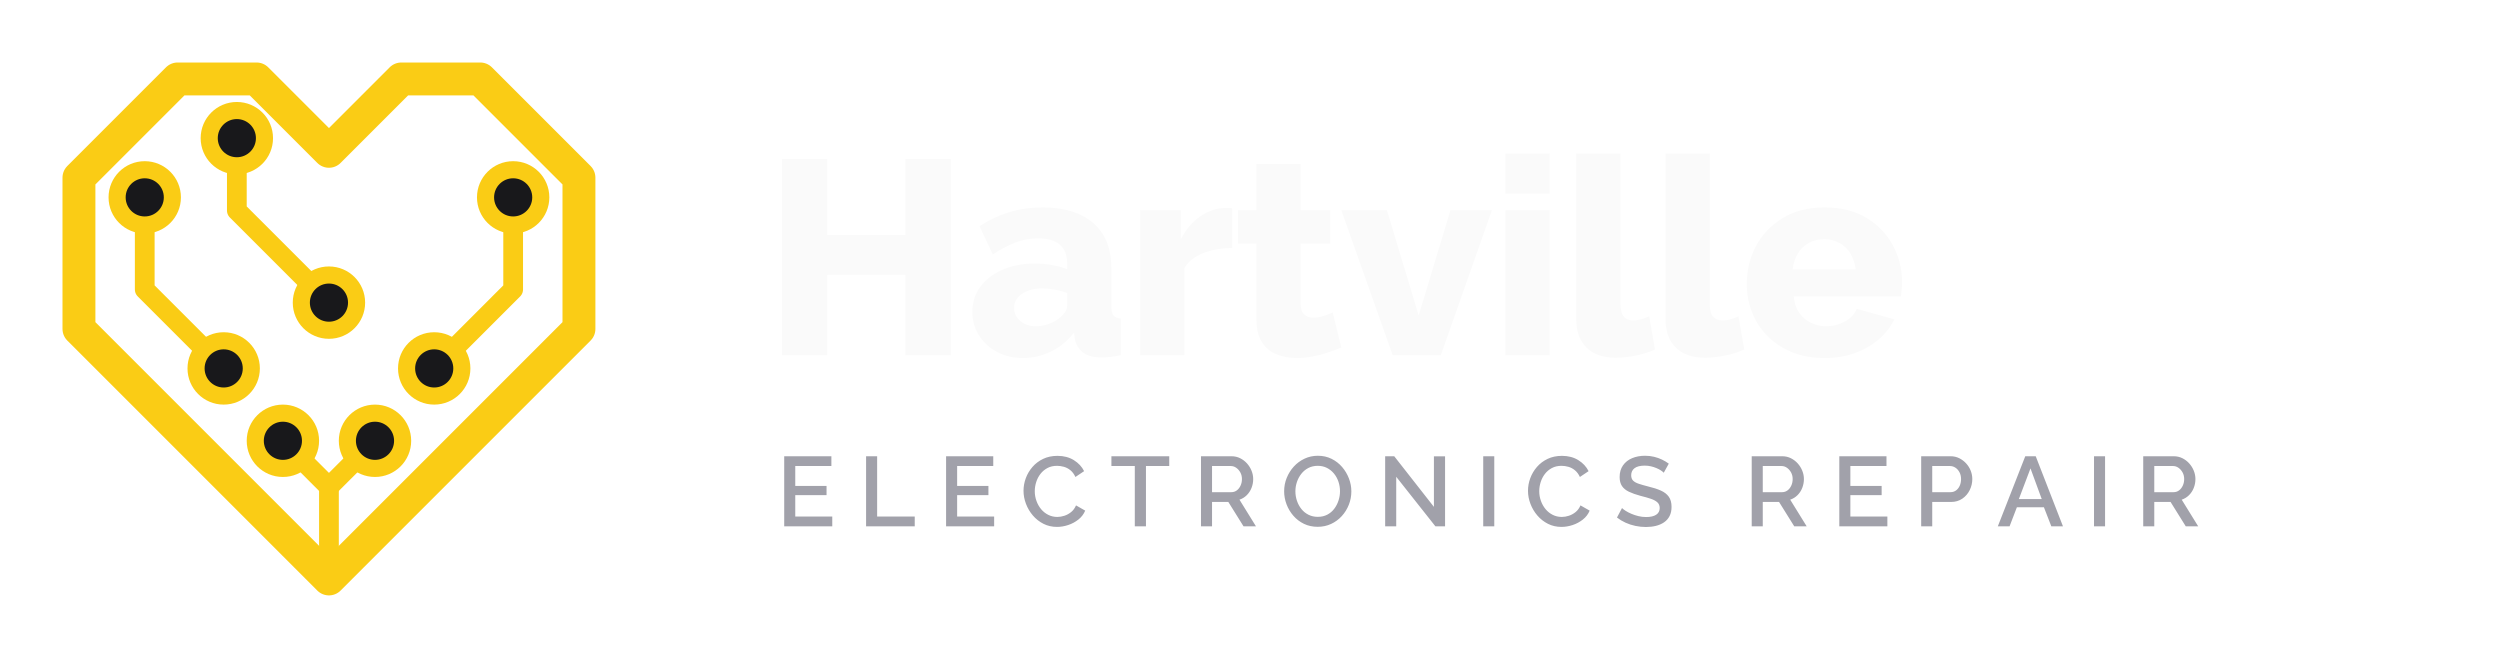
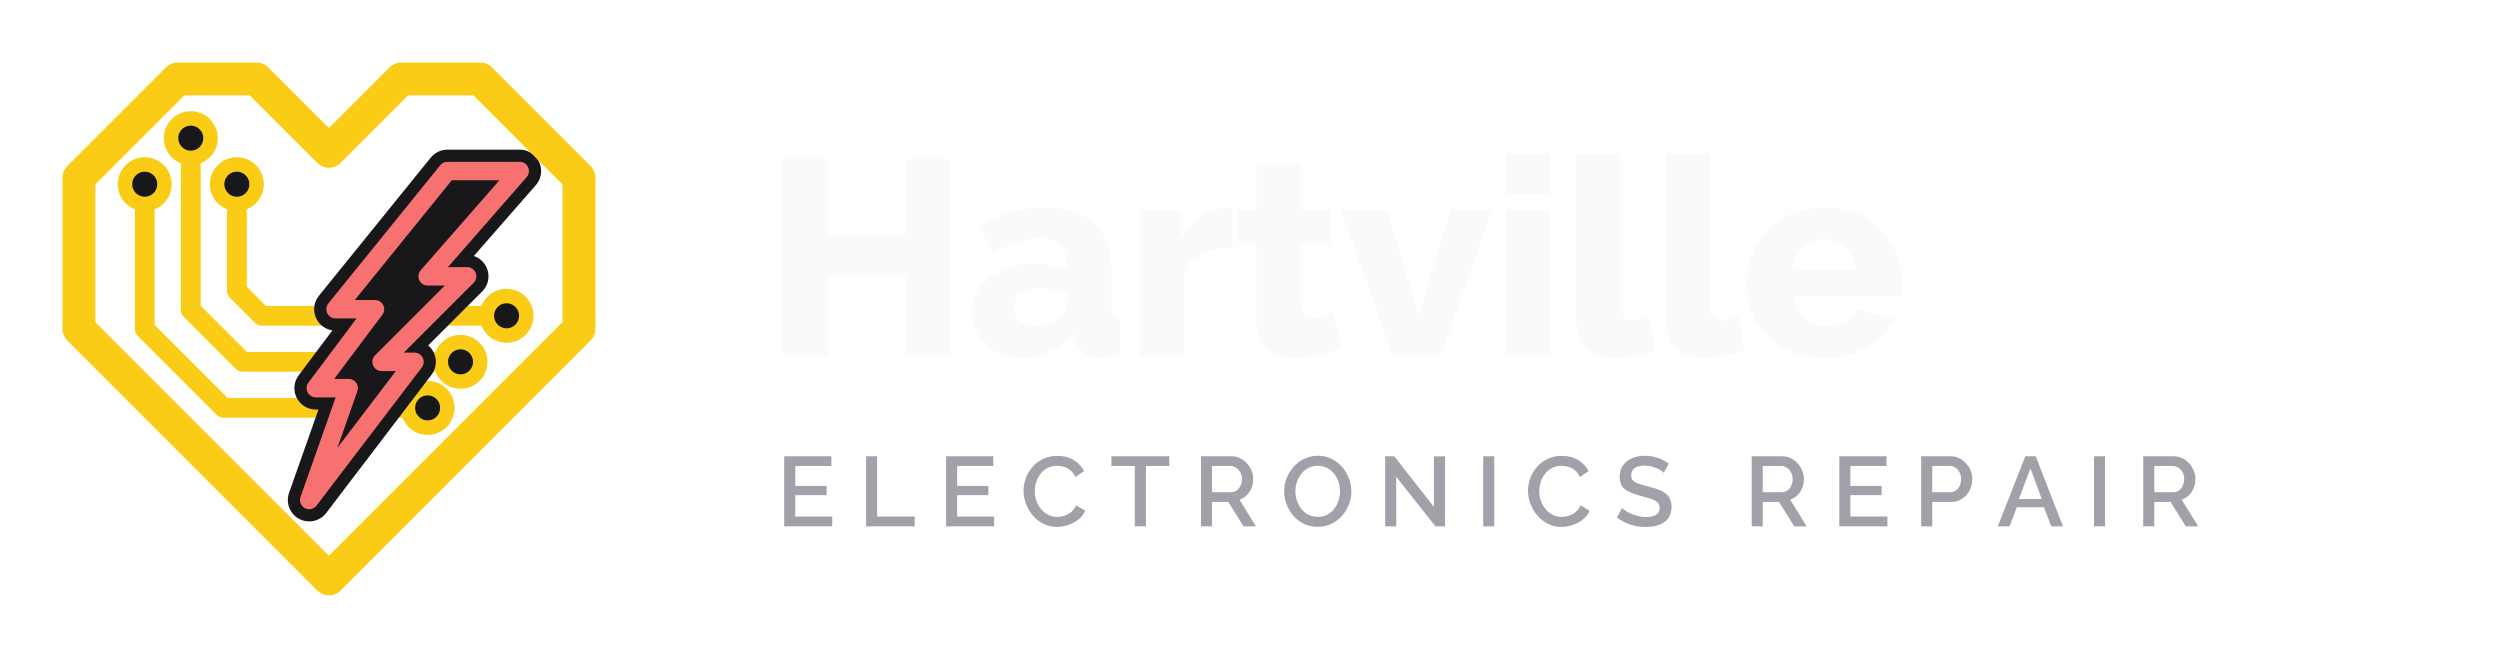
<svg xmlns="http://www.w3.org/2000/svg" role="img" aria-label="Hartville Electronics Repair" viewBox="0 0 380 100">
-   <defs>
-     <filter id="podl-glow" x="-50%" y="-50%" width="200%" height="200%">
-       <feGaussianBlur stdDeviation="2.2" result="b" />
-       <feMerge>
-         <feMergeNode in="b" />
-         <feMergeNode in="SourceGraphic" />
-       </feMerge>
-     </filter>
-   </defs>
-   <style>
- .podl .zap{fill:none;stroke:#fff7c2;stroke-linecap:round;stroke-linejoin:round;filter:url(#podl-glow);stroke-dasharray:24 200;stroke-dashoffset:24;opacity:0}
- .podl .in1{animation:podl-in1 1.8s ease-in infinite}
- .podl .in2{animation:podl-in2 1.8s ease-in infinite}
- .podl .ed1{animation:podl-ed1 1.8s ease-out infinite}
- .podl .ed2{animation:podl-ed2 1.8s ease-out infinite}
- .podl .src{fill:#fff7c2;opacity:0;filter:url(#podl-glow);animation:podl-src 1.8s ease-out infinite}
- .podl .hit{fill:#fff7c2;opacity:0;filter:url(#podl-glow);animation:podl-hit 1.8s ease-out infinite}
- @keyframes podl-in1{0%{stroke-dashoffset:24;opacity:1}17%{stroke-dashoffset:-100;opacity:1}18%,100%{stroke-dashoffset:-100;opacity:0}}
- @keyframes podl-in2{0%,21%{stroke-dashoffset:24;opacity:0}22%{opacity:.7}37%{stroke-dashoffset:-100;opacity:.7}38%,100%{stroke-dashoffset:-100;opacity:0}}
- @keyframes podl-ed1{0%,15%{stroke-dashoffset:24;opacity:0}16%{opacity:1}42%{stroke-dashoffset:-100;opacity:1}43%,100%{stroke-dashoffset:-100;opacity:0}}
- @keyframes podl-ed2{0%,35%{stroke-dashoffset:24;opacity:0}36%{opacity:.7}60%{stroke-dashoffset:-100;opacity:.7}61%,100%{stroke-dashoffset:-100;opacity:0}}
- @keyframes podl-src{0%{opacity:1}12%{opacity:0}22%{opacity:.7}32%,100%{opacity:0}}
- @keyframes podl-hit{0%,15%{opacity:0}20%{opacity:1}32%{opacity:0}36%{opacity:0}40%{opacity:.7}52%,100%{opacity:0}}
- @media (prefers-reduced-motion:reduce){.podl .zap,.podl .src,.podl .hit{animation:none;opacity:0}}
- </style>
-   <g class="podl">
-     <path d="M50 88 L12 50 L12 27 L27 12 L39 12 L50 23 L61 12 L73 12 L88 27 L88 50 Z" fill="none" stroke="#facc15" stroke-width="5" stroke-linejoin="round" />
-     <path d="M47 43 L36 32 L36 25.2" fill="none" stroke="#facc15" stroke-width="3" stroke-linecap="round" stroke-linejoin="round" />
-     <path d="M22 34.2 L22 44 L31 53" fill="none" stroke="#facc15" stroke-width="3" stroke-linecap="round" stroke-linejoin="round" />
-     <path d="M78 34.2 L78 44 L69 53" fill="none" stroke="#facc15" stroke-width="3" stroke-linecap="round" stroke-linejoin="round" />
-     <path d="M50 84 L50 74 L46 70" fill="none" stroke="#facc15" stroke-width="3" stroke-linecap="round" stroke-linejoin="round" />
-     <path d="M50 74 L54 70" fill="none" stroke="#facc15" stroke-width="3" stroke-linecap="round" stroke-linejoin="round" />
-     <circle cx="50" cy="46" r="4.2" fill="#18181b" stroke="#facc15" stroke-width="2.6" />
-     <circle cx="34" cy="56" r="4.2" fill="#18181b" stroke="#facc15" stroke-width="2.6" />
-     <circle cx="66" cy="56" r="4.2" fill="#18181b" stroke="#facc15" stroke-width="2.6" />
-     <circle cx="22" cy="30" r="4.2" fill="#18181b" stroke="#facc15" stroke-width="2.6" />
-     <circle cx="78" cy="30" r="4.2" fill="#18181b" stroke="#facc15" stroke-width="2.6" />
-     <circle cx="36" cy="21" r="4.2" fill="#18181b" stroke="#facc15" stroke-width="2.6" />
-     <circle cx="43" cy="67" r="4.2" fill="#18181b" stroke="#facc15" stroke-width="2.6" />
-     <circle cx="57" cy="67" r="4.2" fill="#18181b" stroke="#facc15" stroke-width="2.6" />
-     <circle class="src" cx="50" cy="46" r="2" />
-     <circle class="src" cx="34" cy="56" r="2" />
-     <circle class="src" cx="66" cy="56" r="2" />
-     <circle class="src" cx="43" cy="67" r="2" />
-     <circle class="src" cx="57" cy="67" r="2" />
-     <circle class="hit" cx="22" cy="30" r="2" />
-     <circle class="hit" cx="78" cy="30" r="2" />
-     <circle class="hit" cx="36" cy="21" r="2" />
-     <path class="zap in1" d="M47 43 L36 32 L36 25.2" pathLength="100" stroke-width="2.2" />
-     <path class="zap in1" d="M31 53 L22 44 L22 34.2" pathLength="100" stroke-width="2.2" />
-     <path class="zap in1" d="M69 53 L78 44 L78 34.2" pathLength="100" stroke-width="2.2" />
-     <path class="zap in1" d="M46 70 L50 74 L50 84" pathLength="100" stroke-width="2.2" />
-     <path class="zap in1" d="M54 70 L50 74 L50 84" pathLength="100" stroke-width="2.2" />
-     <path class="zap ed1" d="M50 88 L12 50 L12 27 L27 12 L39 12 L50 23" pathLength="100" stroke-width="3.6" />
-     <path class="zap ed1" d="M50 88 L88 50 L88 27 L73 12 L61 12 L50 23" pathLength="100" stroke-width="3.6" />
-     <path class="zap in2" d="M47 43 L36 32 L36 25.2" pathLength="100" stroke-width="2.2" />
-     <path class="zap in2" d="M31 53 L22 44 L22 34.2" pathLength="100" stroke-width="2.2" />
-     <path class="zap in2" d="M69 53 L78 44 L78 34.2" pathLength="100" stroke-width="2.2" />
-     <path class="zap in2" d="M46 70 L50 74 L50 84" pathLength="100" stroke-width="2.2" />
-     <path class="zap in2" d="M54 70 L50 74 L50 84" pathLength="100" stroke-width="2.2" />
-     <path class="zap ed2" d="M50 88 L12 50 L12 27 L27 12 L39 12 L50 23" pathLength="100" stroke-width="3.6" />
-     <path class="zap ed2" d="M50 88 L88 50 L88 27 L73 12 L61 12 L50 23" pathLength="100" stroke-width="3.6" />
-   </g>
+   <path d="M22 28 L22 50 L34 62 L65 62" fill="none" stroke="#facc15" stroke-width="3" stroke-linecap="round" stroke-linejoin="round" />
+   <path d="M29 21 L29 47.1 L36.9 55 L70 55" fill="none" stroke="#facc15" stroke-width="3" stroke-linecap="round" stroke-linejoin="round" />
+   <path d="M36 28 L36 44.2 L39.8 48 L77 48" fill="none" stroke="#facc15" stroke-width="3" stroke-linecap="round" stroke-linejoin="round" />
+   <circle cx="22" cy="28" r="3" fill="#18181b" stroke="#facc15" stroke-width="2.2" />
+   <circle cx="65" cy="62" r="3" fill="#18181b" stroke="#facc15" stroke-width="2.2" />
+   <circle cx="29" cy="21" r="3" fill="#18181b" stroke="#facc15" stroke-width="2.2" />
+   <circle cx="70" cy="55" r="3" fill="#18181b" stroke="#facc15" stroke-width="2.2" />
+   <circle cx="36" cy="28" r="3" fill="#18181b" stroke="#facc15" stroke-width="2.2" />
+   <circle cx="77" cy="48" r="3" fill="#18181b" stroke="#facc15" stroke-width="2.2" />
+   <path d="M79 26 L65 42 L71 42 L58 55 L63 55 L47 76 L53 59 L48 59 L57 47 L51 47 L68 26 Z" fill="#18181b" stroke="#18181b" stroke-width="6.5" stroke-linejoin="round" />
+   <path d="M79 26 L65 42 L71 42 L58 55 L63 55 L47 76 L53 59 L48 59 L57 47 L51 47 L68 26 Z" fill="none" stroke="#f87171" stroke-width="2.8" stroke-linecap="round" stroke-linejoin="round" />
+   <path d="M50 88 L12 50 L12 27 L27 12 L39 12 L50 23 L61 12 L73 12 L88 27 L88 50 Z" fill="none" stroke="#facc15" stroke-width="5" stroke-linejoin="round" />
  <path d="M144.518 24.18V54.0H137.63V41.778H125.744V54.0H118.856V24.18H125.744V35.73H137.63V24.18ZM147.798 47.406Q147.798 45.222 149.016 43.584Q150.234 41.946 152.376 41.001Q154.518 40.056 157.29 40.056Q158.634 40.056 159.936 40.287Q161.238 40.518 162.204 40.938V39.972Q162.204 38.166 161.112 37.2Q160.02 36.234 157.794 36.234Q155.946 36.234 154.329 36.864Q152.712 37.494 150.906 38.67L148.89 34.386Q151.074 32.958 153.447 32.244Q155.82 31.53 158.466 31.53Q163.422 31.53 166.173 33.903Q168.924 36.276 168.924 40.77V46.524Q168.924 47.532 169.239 47.931Q169.554 48.33 170.352 48.414V54.0Q169.512 54.168 168.777 54.252Q168.042 54.336 167.496 54.336Q165.606 54.336 164.619 53.58Q163.632 52.824 163.38 51.522L163.254 50.556Q161.784 52.446 159.747 53.433Q157.71 54.42 155.484 54.42Q153.3 54.42 151.557 53.496Q149.814 52.572 148.806 50.976Q147.798 49.38 147.798 47.406ZM161.154 48.246Q161.616 47.868 161.91 47.406Q162.204 46.944 162.204 46.524V44.55Q161.364 44.214 160.335 44.025Q159.306 43.836 158.424 43.836Q156.576 43.836 155.358 44.655Q154.14 45.474 154.14 46.818Q154.14 47.574 154.56 48.204Q154.98 48.834 155.715 49.212Q156.45 49.59 157.458 49.59Q158.466 49.59 159.474 49.212Q160.482 48.834 161.154 48.246ZM187.282 37.704Q184.846 37.704 182.872 38.481Q180.898 39.258 180.016 40.77V54.0H173.296V31.95H179.47V36.402Q180.604 34.176 182.41 32.916Q184.216 31.656 186.19 31.614Q186.652 31.614 186.883 31.614Q187.114 31.614 187.282 31.656ZM203.876 52.824Q202.952 53.202 201.839 53.58Q200.726 53.958 199.508 54.189Q198.29 54.42 197.114 54.42Q195.434 54.42 194.027 53.853Q192.62 53.286 191.801 51.984Q190.982 50.682 190.982 48.54V37.032H188.168V31.95H190.982V24.936H197.702V31.95H202.196V37.032H197.702V46.23Q197.702 47.322 198.248 47.805Q198.794 48.288 199.634 48.288Q200.348 48.288 201.167 48.036Q201.986 47.784 202.574 47.49ZM211.692 54.0 203.88 31.95H210.81L215.64 47.952L220.47 31.95H226.77L219 54.0ZM228.832 54.0V31.95H235.552V54.0ZM228.832 29.43V23.34H235.552V29.43ZM239.588 23.34H246.308V46.146Q246.308 47.532 246.812 48.12Q247.316 48.708 248.24 48.708Q248.87 48.708 249.521 48.519Q250.172 48.33 250.676 48.078L251.558 53.118Q250.298 53.706 248.66 54.042Q247.022 54.378 245.594 54.378Q242.738 54.378 241.163 52.845Q239.588 51.312 239.588 48.498ZM253.158 23.34H259.878V46.146Q259.878 47.532 260.382 48.12Q260.886 48.708 261.81 48.708Q262.44 48.708 263.091 48.519Q263.742 48.33 264.246 48.078L265.128 53.118Q263.868 53.706 262.23 54.042Q260.592 54.378 259.164 54.378Q256.308 54.378 254.733 52.845Q253.158 51.312 253.158 48.498ZM277.354 54.42Q274.54 54.42 272.356 53.517Q270.172 52.614 268.639 51.06Q267.106 49.506 266.308 47.469Q265.51 45.432 265.51 43.206Q265.51 40.014 266.917 37.389Q268.324 34.764 270.97 33.147Q273.616 31.53 277.354 31.53Q281.092 31.53 283.717 33.126Q286.342 34.722 287.728 37.305Q289.114 39.888 289.114 42.912Q289.114 43.5 289.051 44.067Q288.988 44.634 288.946 45.054H272.65Q272.776 46.524 273.469 47.532Q274.162 48.54 275.254 49.065Q276.346 49.59 277.564 49.59Q279.076 49.59 280.399 48.876Q281.722 48.162 282.226 46.944L287.938 48.54Q287.098 50.262 285.565 51.585Q284.032 52.908 281.953 53.664Q279.874 54.42 277.354 54.42ZM272.482 40.938H282.058Q281.89 39.552 281.26 38.523Q280.63 37.494 279.58 36.927Q278.53 36.36 277.27 36.36Q275.968 36.36 274.939 36.927Q273.91 37.494 273.28 38.523Q272.65 39.552 272.482 40.938Z" fill="#fafafa" />
  <path d="M126.505 78.515V80.0H119.2V69.35H126.37V70.835H120.88V73.865H125.635V75.26H120.88V78.515ZM131.645 80.0V69.35H133.325V78.515H139.04V80.0ZM151.11 78.515V80.0H143.805V69.35H150.975V70.835H145.485V73.865H150.24V75.26H145.485V78.515ZM155.575 74.6Q155.575 73.625 155.92 72.688Q156.265 71.75 156.933 70.977Q157.6 70.205 158.56 69.748Q159.52 69.29 160.735 69.29Q162.175 69.29 163.225 69.942Q164.275 70.595 164.785 71.615L163.465 72.5Q163.165 71.855 162.707 71.48Q162.25 71.105 161.717 70.955Q161.185 70.805 160.675 70.805Q159.835 70.805 159.205 71.143Q158.575 71.48 158.147 72.035Q157.72 72.59 157.502 73.28Q157.285 73.97 157.285 74.66Q157.285 75.425 157.54 76.137Q157.795 76.85 158.252 77.397Q158.71 77.945 159.34 78.26Q159.97 78.575 160.72 78.575Q161.23 78.575 161.785 78.395Q162.34 78.215 162.812 77.833Q163.285 77.45 163.555 76.82L164.95 77.615Q164.62 78.41 163.922 78.965Q163.225 79.52 162.362 79.805Q161.5 80.09 160.66 80.09Q159.535 80.09 158.605 79.618Q157.675 79.145 157.0 78.357Q156.325 77.57 155.95 76.588Q155.575 75.605 155.575 74.6ZM177.725 70.835H174.185V80.0H172.49V70.835H168.935V69.35H177.725ZM182.55 80.0V69.35H187.185Q187.905 69.35 188.505 69.65Q189.105 69.95 189.547 70.445Q189.99 70.94 190.237 71.555Q190.485 72.17 190.485 72.815Q190.485 73.52 190.23 74.165Q189.975 74.81 189.502 75.275Q189.03 75.74 188.4 75.95L190.905 80.0H189.015L186.705 76.295H184.23V80.0ZM184.23 74.81H187.17Q187.635 74.81 187.995 74.54Q188.355 74.27 188.565 73.812Q188.775 73.355 188.775 72.815Q188.775 72.26 188.535 71.817Q188.295 71.375 187.912 71.105Q187.53 70.835 187.08 70.835H184.23ZM200.29 80.075Q199.135 80.075 198.205 79.625Q197.275 79.175 196.6 78.403Q195.925 77.63 195.557 76.662Q195.19 75.695 195.19 74.675Q195.19 73.61 195.58 72.642Q195.97 71.675 196.66 70.917Q197.35 70.16 198.287 69.718Q199.225 69.275 200.32 69.275Q201.46 69.275 202.397 69.74Q203.335 70.205 204.002 70.985Q204.67 71.765 205.037 72.725Q205.405 73.685 205.405 74.69Q205.405 75.755 205.022 76.722Q204.64 77.69 203.95 78.447Q203.26 79.205 202.322 79.64Q201.385 80.075 200.29 80.075ZM196.9 74.675Q196.9 75.425 197.14 76.13Q197.38 76.835 197.822 77.382Q198.265 77.93 198.895 78.245Q199.525 78.56 200.305 78.56Q201.115 78.56 201.745 78.23Q202.375 77.9 202.802 77.338Q203.23 76.775 203.455 76.078Q203.68 75.38 203.68 74.675Q203.68 73.925 203.447 73.227Q203.215 72.53 202.765 71.983Q202.315 71.435 201.692 71.12Q201.07 70.805 200.305 70.805Q199.495 70.805 198.865 71.135Q198.235 71.465 197.8 72.02Q197.365 72.575 197.132 73.265Q196.9 73.955 196.9 74.675ZM212.225 72.47V80.0H210.545V69.35H211.925L217.955 77.045V69.365H219.65V80.0H218.18ZM225.45 80.0V69.35H227.13V80.0ZM232.255 74.6Q232.255 73.625 232.6 72.688Q232.945 71.75 233.612 70.977Q234.28 70.205 235.24 69.748Q236.2 69.29 237.415 69.29Q238.855 69.29 239.905 69.942Q240.955 70.595 241.465 71.615L240.145 72.5Q239.845 71.855 239.387 71.48Q238.93 71.105 238.397 70.955Q237.865 70.805 237.355 70.805Q236.515 70.805 235.885 71.143Q235.255 71.48 234.827 72.035Q234.4 72.59 234.182 73.28Q233.965 73.97 233.965 74.66Q233.965 75.425 234.22 76.137Q234.475 76.85 234.932 77.397Q235.39 77.945 236.02 78.26Q236.65 78.575 237.4 78.575Q237.91 78.575 238.465 78.395Q239.02 78.215 239.492 77.833Q239.965 77.45 240.235 76.82L241.63 77.615Q241.3 78.41 240.602 78.965Q239.905 79.52 239.042 79.805Q238.18 80.09 237.34 80.09Q236.215 80.09 235.285 79.618Q234.355 79.145 233.68 78.357Q233.005 77.57 232.63 76.588Q232.255 75.605 232.255 74.6ZM252.89 71.855Q252.74 71.69 252.455 71.502Q252.17 71.315 251.78 71.15Q251.39 70.985 250.94 70.88Q250.49 70.775 250.01 70.775Q248.96 70.775 248.45 71.165Q247.94 71.555 247.94 72.245Q247.94 72.755 248.225 73.047Q248.51 73.34 249.095 73.535Q249.68 73.73 250.565 73.955Q251.645 74.21 252.44 74.562Q253.235 74.915 253.655 75.5Q254.075 76.085 254.075 77.045Q254.075 77.855 253.775 78.44Q253.475 79.025 252.935 79.393Q252.395 79.76 251.69 79.933Q250.985 80.105 250.175 80.105Q249.38 80.105 248.592 79.94Q247.805 79.775 247.092 79.453Q246.38 79.13 245.78 78.665L246.545 77.225Q246.74 77.42 247.107 77.653Q247.475 77.885 247.962 78.095Q248.45 78.305 249.027 78.448Q249.605 78.59 250.205 78.59Q251.21 78.59 251.742 78.238Q252.275 77.885 252.275 77.225Q252.275 76.685 251.93 76.363Q251.585 76.04 250.925 75.815Q250.265 75.59 249.35 75.365Q248.3 75.08 247.595 74.743Q246.89 74.405 246.537 73.873Q246.185 73.34 246.185 72.515Q246.185 71.465 246.695 70.738Q247.205 70.01 248.082 69.643Q248.96 69.275 250.055 69.275Q250.775 69.275 251.42 69.433Q252.065 69.59 252.627 69.86Q253.19 70.13 253.655 70.475ZM266.26 80.0V69.35H270.895Q271.615 69.35 272.215 69.65Q272.815 69.95 273.257 70.445Q273.7 70.94 273.947 71.555Q274.195 72.17 274.195 72.815Q274.195 73.52 273.94 74.165Q273.685 74.81 273.212 75.275Q272.74 75.74 272.11 75.95L274.615 80.0H272.725L270.415 76.295H267.94V80.0ZM267.94 74.81H270.88Q271.345 74.81 271.705 74.54Q272.065 74.27 272.275 73.812Q272.485 73.355 272.485 72.815Q272.485 72.26 272.245 71.817Q272.005 71.375 271.623 71.105Q271.24 70.835 270.79 70.835H267.94ZM286.88 78.515V80.0H279.575V69.35H286.745V70.835H281.255V73.865H286.01V75.26H281.255V78.515ZM292.02 80.0V69.35H296.49Q297.21 69.35 297.81 69.65Q298.41 69.95 298.86 70.445Q299.31 70.94 299.55 71.555Q299.79 72.17 299.79 72.815Q299.79 73.7 299.392 74.502Q298.995 75.305 298.268 75.8Q297.54 76.295 296.58 76.295H293.7V80.0ZM293.7 74.81H296.475Q296.955 74.81 297.315 74.547Q297.675 74.285 297.877 73.835Q298.08 73.385 298.08 72.815Q298.08 72.23 297.84 71.78Q297.6 71.33 297.217 71.083Q296.835 70.835 296.385 70.835H293.7ZM307.84 69.35H309.43L313.57 80.0H311.8L310.675 77.105H306.565L305.455 80.0H303.67ZM310.345 75.86 308.635 71.195 306.865 75.86ZM318.29 80.0V69.35H319.97V80.0ZM325.77 80.0V69.35H330.405Q331.125 69.35 331.725 69.65Q332.325 69.95 332.767 70.445Q333.21 70.94 333.457 71.555Q333.705 72.17 333.705 72.815Q333.705 73.52 333.45 74.165Q333.195 74.81 332.722 75.275Q332.25 75.74 331.62 75.95L334.125 80.0H332.235L329.925 76.295H327.45V80.0ZM327.45 74.81H330.39Q330.855 74.81 331.215 74.54Q331.575 74.27 331.785 73.812Q331.995 73.355 331.995 72.815Q331.995 72.26 331.755 71.817Q331.515 71.375 331.132 71.105Q330.75 70.835 330.3 70.835H327.45Z" fill="#a1a1aa" />
</svg>
